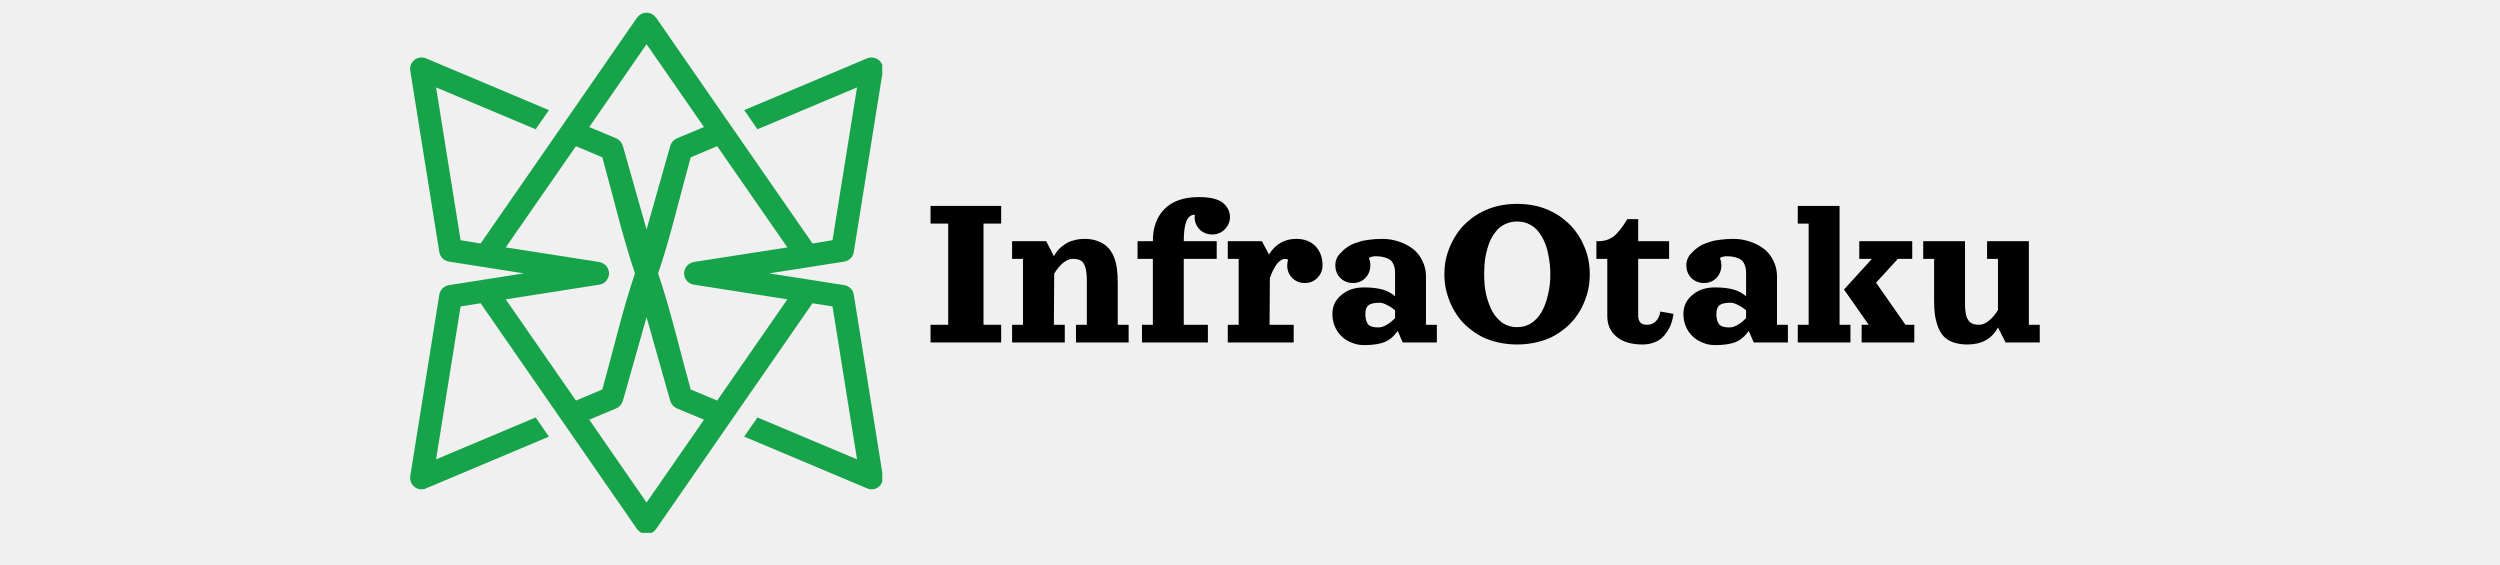
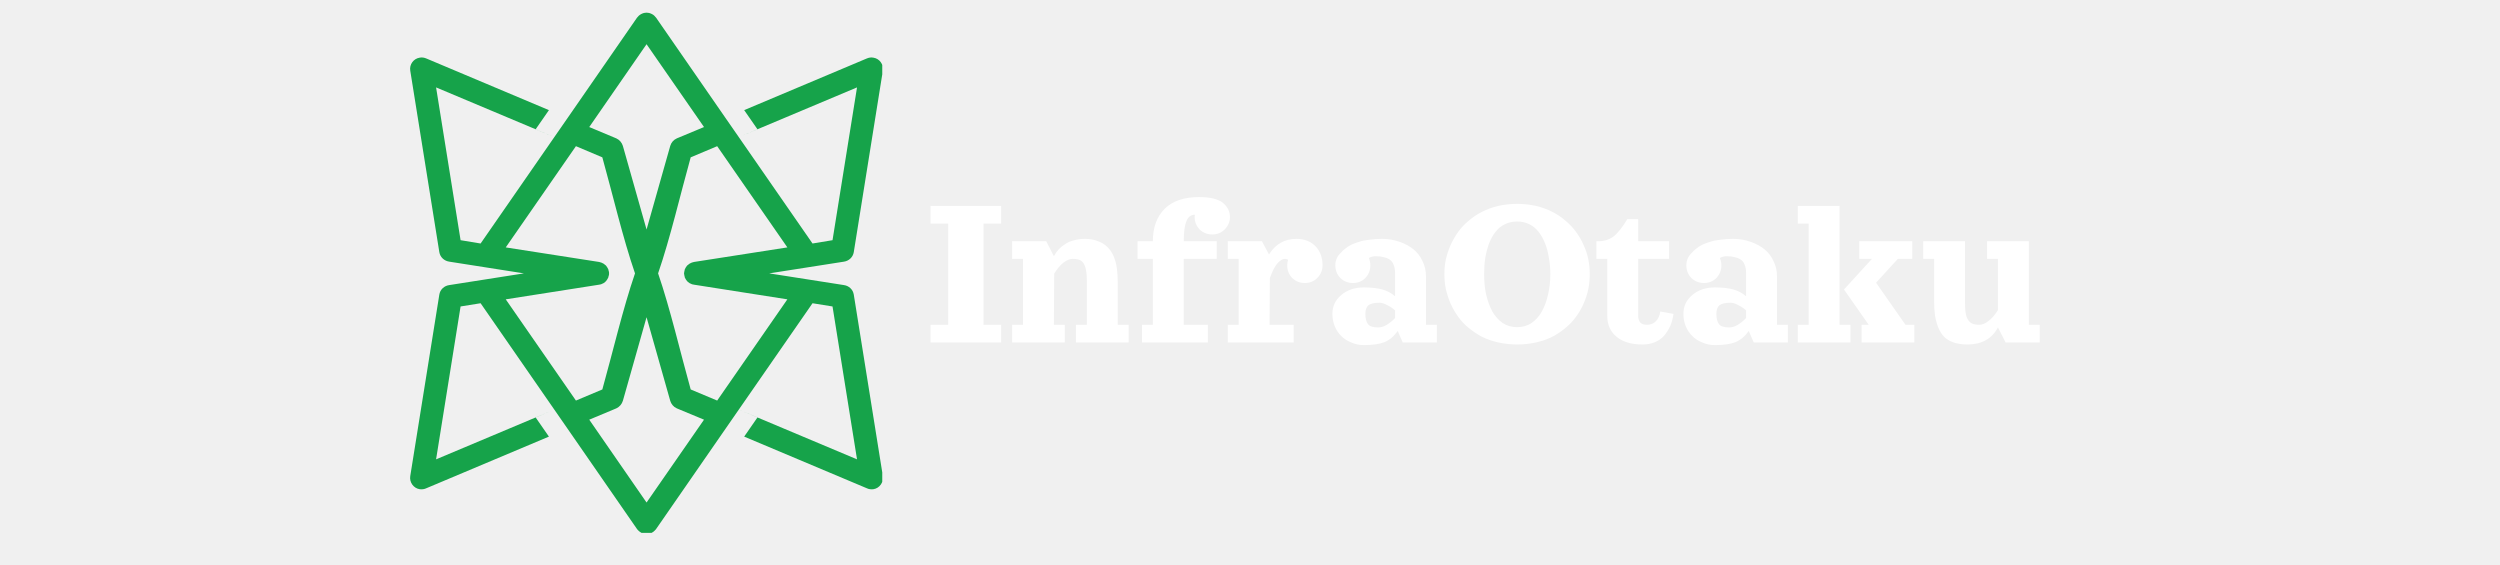
<svg xmlns="http://www.w3.org/2000/svg" width="177" zoomAndPan="magnify" viewBox="0 0 132.75 30" height="40" preserveAspectRatio="xMidYMid meet" version="1.0">
  <defs>
    <g />
-     <clipPath id="9767f28c33">
+     <clipPath id="5a6f67f01b">
      <path d="M 0.773 0.672 L 25.848 0.672 L 25.848 28.297 L 0.773 28.297 Z M 0.773 0.672 " clip-rule="nonzero" />
    </clipPath>
-     <clipPath id="b81b1c0ada">
+     <clipPath id="380389db09">
      <path d="M 27 8 L 88.09 8 L 88.09 21 L 27 21 Z M 27 8 " clip-rule="nonzero" />
    </clipPath>
-     <clipPath id="59d77c40a2">
+     <clipPath id="2e7fd2767f">
      <rect x="0" width="62" y="0" height="13" />
    </clipPath>
-     <clipPath id="7a87c771c8">
+     <clipPath id="3c150caf46">
      <rect x="0" width="89" y="0" height="29" />
    </clipPath>
  </defs>
  <g transform="matrix(1, 0, 0, 1, 21, 0.000000000000005718)">
-     <g clip-path="url(#7a87c771c8)">
-       <g clip-path="url(#9767f28c33)">
+     <g clip-path="url(#3c150caf46)">
+       <g clip-path="url(#5a6f67f01b)">
        <path fill="#16a34a" d="M 3.457 12.754 L 4.52 12.93 L 8.434 7.281 L 9.141 6.262 L 12.824 0.941 C 12.848 0.914 12.875 0.879 12.902 0.855 L 12.91 0.844 C 12.953 0.801 13.004 0.77 13.055 0.742 L 13.074 0.734 C 13.16 0.691 13.246 0.672 13.332 0.672 C 13.418 0.672 13.504 0.691 13.59 0.734 L 13.609 0.742 C 13.668 0.77 13.711 0.801 13.754 0.844 L 13.762 0.855 C 13.789 0.879 13.816 0.914 13.84 0.941 L 17.523 6.262 L 18.23 7.281 L 22.145 12.93 L 23.207 12.754 L 24.508 4.641 L 18.23 7.281 L 19.223 6.867 L 18.516 5.848 L 25.027 3.105 C 25.129 3.062 25.25 3.035 25.379 3.062 C 25.707 3.113 25.93 3.426 25.879 3.754 L 24.336 13.387 C 24.293 13.66 24.07 13.859 23.809 13.895 L 19.844 14.516 L 23.809 15.137 C 24.07 15.172 24.293 15.367 24.336 15.645 L 25.879 25.277 C 25.93 25.605 25.707 25.926 25.379 25.977 C 25.25 25.992 25.129 25.977 25.027 25.926 L 18.516 23.184 L 19.223 22.164 L 18.23 21.75 L 17.523 22.77 L 13.84 28.09 C 13.816 28.125 13.789 28.148 13.762 28.176 L 13.754 28.184 C 13.711 28.227 13.668 28.262 13.609 28.289 L 13.59 28.305 C 13.504 28.34 13.418 28.355 13.332 28.355 C 13.246 28.355 13.16 28.34 13.074 28.305 L 13.055 28.289 C 13.004 28.262 12.953 28.227 12.91 28.184 L 12.902 28.176 C 12.875 28.148 12.848 28.125 12.824 28.09 L 9.141 22.77 L 8.434 21.75 L 7.441 22.164 L 8.148 23.184 L 1.637 25.926 C 1.535 25.977 1.414 25.992 1.285 25.977 C 0.957 25.926 0.73 25.605 0.785 25.277 L 2.328 15.645 C 2.371 15.367 2.594 15.172 2.863 15.137 L 6.82 14.516 L 2.863 13.895 C 2.594 13.859 2.371 13.66 2.328 13.387 L 0.785 3.754 C 0.73 3.426 0.957 3.113 1.285 3.062 C 1.414 3.035 1.535 3.062 1.637 3.105 L 8.148 5.848 L 7.441 6.867 L 8.434 7.281 L 2.156 4.641 Z M 3.457 16.273 L 2.156 24.391 L 8.434 21.75 L 4.52 16.102 Z M 5.855 15.895 L 9.582 21.27 L 10.984 20.68 C 11.527 18.742 12.074 16.395 12.719 14.516 C 12.074 12.645 11.527 10.297 10.984 8.355 L 9.582 7.762 L 5.855 13.137 L 10.812 13.91 C 10.84 13.922 10.863 13.922 10.883 13.93 L 10.891 13.93 L 10.898 13.938 L 10.918 13.938 L 10.926 13.945 L 10.934 13.945 C 11.012 13.973 11.082 14.016 11.133 14.066 L 11.148 14.082 L 11.16 14.082 L 11.168 14.094 L 11.184 14.109 C 11.234 14.172 11.27 14.238 11.305 14.309 L 11.305 14.332 L 11.312 14.344 L 11.312 14.359 C 11.332 14.395 11.332 14.438 11.34 14.473 L 11.34 14.566 C 11.332 14.602 11.332 14.637 11.312 14.672 L 11.312 14.695 L 11.305 14.695 L 11.305 14.723 C 11.27 14.801 11.234 14.859 11.184 14.922 L 11.16 14.945 L 11.148 14.953 L 11.141 14.965 L 11.133 14.973 C 11.082 15.023 11.012 15.059 10.934 15.086 L 10.926 15.094 L 10.91 15.094 L 10.898 15.102 L 10.883 15.102 C 10.863 15.109 10.84 15.109 10.812 15.117 Z M 13.945 14.516 C 14.59 16.395 15.133 18.742 15.676 20.68 L 17.082 21.27 L 20.809 15.895 L 15.852 15.117 C 15.824 15.109 15.797 15.109 15.781 15.102 L 15.766 15.102 L 15.754 15.094 L 15.738 15.094 L 15.73 15.086 C 15.652 15.059 15.582 15.023 15.531 14.973 L 15.48 14.922 C 15.426 14.859 15.395 14.801 15.359 14.723 L 15.359 14.695 L 15.352 14.695 L 15.352 14.672 C 15.34 14.637 15.332 14.602 15.332 14.566 L 15.324 14.559 L 15.324 14.473 L 15.332 14.473 C 15.332 14.438 15.34 14.395 15.352 14.359 L 15.352 14.344 L 15.359 14.332 L 15.359 14.309 C 15.395 14.238 15.426 14.172 15.48 14.109 L 15.496 14.094 L 15.504 14.082 L 15.512 14.082 L 15.523 14.074 L 15.531 14.066 C 15.582 14.016 15.652 13.973 15.73 13.945 L 15.738 13.945 L 15.746 13.938 L 15.766 13.938 L 15.773 13.93 L 15.781 13.93 C 15.797 13.922 15.824 13.922 15.852 13.91 L 20.809 13.137 L 17.082 7.762 L 15.676 8.355 C 15.133 10.297 14.59 12.645 13.945 14.516 Z M 22.145 16.102 L 18.23 21.75 L 24.508 24.391 L 23.207 16.273 Z M 10.289 22.285 L 13.332 26.684 L 16.383 22.285 L 14.938 21.684 C 14.762 21.605 14.641 21.457 14.59 21.285 L 13.332 16.844 L 12.074 21.285 C 12.02 21.457 11.898 21.605 11.727 21.684 Z M 13.332 2.348 L 10.289 6.746 L 11.727 7.348 C 11.898 7.426 12.02 7.574 12.074 7.746 L 13.332 12.188 L 14.59 7.746 C 14.641 7.574 14.762 7.426 14.938 7.348 L 16.383 6.746 Z M 13.332 2.348 " fill-opacity="1" fill-rule="nonzero" />
      </g>
-       <g clip-path="url(#b81b1c0ada)">
+       <g clip-path="url(#380389db09)">
        <g transform="matrix(1, 0, 0, 1, 27, 8)">
-           <g clip-path="url(#59d77c40a2)">
-             <g fill="#000000" fill-opacity="1">
+           <g clip-path="url(#2e7fd2767f)">
+             <g fill="#ffffff" fill-opacity="1">
              <g transform="translate(1.067909, 10.18383)">
                <g>
                  <path d="M 0.344 -7.25 L 4.094 -7.25 L 4.094 -6.312 L 3.156 -6.312 L 3.156 -0.938 L 4.094 -0.938 L 4.094 0 L 0.344 0 L 0.344 -0.938 L 1.281 -0.938 L 1.281 -6.312 L 0.344 -6.312 Z M 0.344 -7.25 " />
                </g>
              </g>
            </g>
-             <g fill="#000000" fill-opacity="1">
+             <g fill="#ffffff" fill-opacity="1">
              <g transform="translate(5.508594, 10.18383)">
                <g>
                  <path d="M 4.094 -5.5 C 4.363 -5.5 4.598 -5.457 4.797 -5.375 C 5.004 -5.301 5.172 -5.195 5.297 -5.062 C 5.43 -4.938 5.539 -4.773 5.625 -4.578 C 5.707 -4.379 5.766 -4.164 5.797 -3.938 C 5.828 -3.707 5.844 -3.445 5.844 -3.156 L 5.844 -0.938 L 6.422 -0.938 L 6.422 0 L 3.625 0 L 3.625 -0.938 L 4.203 -0.938 L 4.203 -3.266 C 4.203 -3.578 4.176 -3.816 4.125 -3.984 C 4.07 -4.16 3.992 -4.281 3.891 -4.344 C 3.785 -4.406 3.641 -4.438 3.453 -4.438 C 3.297 -4.438 3.129 -4.367 2.953 -4.234 C 2.785 -4.098 2.625 -3.906 2.469 -3.656 L 2.453 -0.938 L 3.031 -0.938 L 3.031 0 L 0.234 0 L 0.234 -0.938 L 0.812 -0.938 L 0.812 -4.438 L 0.234 -4.438 L 0.234 -5.375 L 2.047 -5.375 L 2.453 -4.578 C 2.523 -4.711 2.609 -4.832 2.703 -4.938 C 2.797 -5.039 2.91 -5.133 3.047 -5.219 C 3.18 -5.312 3.336 -5.379 3.516 -5.422 C 3.691 -5.473 3.883 -5.5 4.094 -5.5 Z M 4.094 -5.5 " />
                </g>
              </g>
            </g>
-             <g fill="#000000" fill-opacity="1">
+             <g fill="#ffffff" fill-opacity="1">
              <g transform="translate(12.16962, 10.18383)">
                <g>
                  <path d="M 0.234 -4.438 L 0.234 -5.375 L 1.047 -5.375 C 1.047 -6.102 1.254 -6.676 1.672 -7.094 C 2.086 -7.508 2.695 -7.719 3.5 -7.719 C 3.801 -7.719 4.055 -7.691 4.266 -7.641 C 4.473 -7.586 4.629 -7.52 4.734 -7.438 C 4.848 -7.352 4.941 -7.25 5.016 -7.125 C 5.098 -6.988 5.141 -6.832 5.141 -6.656 C 5.141 -6.406 5.047 -6.188 4.859 -6 C 4.68 -5.82 4.461 -5.734 4.203 -5.734 C 3.941 -5.734 3.719 -5.82 3.531 -6 C 3.352 -6.188 3.266 -6.406 3.266 -6.656 C 3.266 -6.695 3.27 -6.738 3.281 -6.781 C 3.281 -6.781 3.273 -6.781 3.266 -6.781 C 3.066 -6.781 2.922 -6.664 2.828 -6.438 C 2.734 -6.207 2.688 -5.852 2.688 -5.375 L 4.438 -5.375 L 4.438 -4.438 L 2.688 -4.438 L 2.688 -0.938 L 3.969 -0.938 L 3.969 0 L 0.469 0 L 0.469 -0.938 L 1.047 -0.938 L 1.047 -4.438 Z M 0.234 -4.438 " />
                </g>
              </g>
            </g>
-             <g fill="#000000" fill-opacity="1">
+             <g fill="#ffffff" fill-opacity="1">
              <g transform="translate(16.96089, 10.18383)">
                <g>
                  <path d="M 0.234 -5.375 L 2.047 -5.375 L 2.422 -4.672 C 2.766 -5.223 3.25 -5.5 3.875 -5.5 C 4.301 -5.5 4.641 -5.367 4.891 -5.109 C 5.141 -4.848 5.266 -4.508 5.266 -4.094 C 5.266 -3.832 5.172 -3.609 4.984 -3.422 C 4.805 -3.242 4.586 -3.156 4.328 -3.156 C 4.066 -3.156 3.844 -3.242 3.656 -3.422 C 3.477 -3.609 3.391 -3.832 3.391 -4.094 C 3.391 -4.195 3.406 -4.297 3.438 -4.391 C 3.383 -4.422 3.328 -4.438 3.266 -4.438 C 3.141 -4.438 3.004 -4.352 2.859 -4.188 C 2.723 -4.02 2.594 -3.766 2.469 -3.422 L 2.453 -0.938 L 3.734 -0.938 L 3.734 0 L 0.234 0 L 0.234 -0.938 L 0.812 -0.938 L 0.812 -4.438 L 0.234 -4.438 Z M 0.234 -5.375 " />
                </g>
              </g>
            </g>
-             <g fill="#000000" fill-opacity="1">
+             <g fill="#ffffff" fill-opacity="1">
              <g transform="translate(22.45331, 10.18383)">
                <g>
                  <path d="M 5.266 -3.516 L 5.266 -0.938 L 5.844 -0.938 L 5.844 0 L 4.031 0 L 3.766 -0.609 C 3.566 -0.328 3.332 -0.129 3.062 -0.016 C 2.801 0.086 2.438 0.141 1.969 0.141 C 1.727 0.141 1.504 0.094 1.297 0 C 1.086 -0.082 0.91 -0.195 0.766 -0.344 C 0.617 -0.488 0.504 -0.66 0.422 -0.859 C 0.336 -1.066 0.297 -1.285 0.297 -1.516 C 0.297 -1.922 0.453 -2.254 0.766 -2.516 C 1.078 -2.785 1.477 -2.922 1.969 -2.922 C 2.363 -2.922 2.691 -2.883 2.953 -2.812 C 3.211 -2.738 3.438 -2.617 3.625 -2.453 L 3.625 -3.688 C 3.625 -3.863 3.598 -4.008 3.547 -4.125 C 3.504 -4.25 3.43 -4.344 3.328 -4.406 C 3.234 -4.469 3.129 -4.508 3.016 -4.531 C 2.898 -4.562 2.758 -4.578 2.594 -4.578 C 2.457 -4.578 2.336 -4.547 2.234 -4.484 C 2.285 -4.359 2.312 -4.227 2.312 -4.094 C 2.312 -3.832 2.223 -3.609 2.047 -3.422 C 1.867 -3.242 1.648 -3.156 1.391 -3.156 C 1.129 -3.156 0.906 -3.242 0.719 -3.422 C 0.539 -3.609 0.453 -3.832 0.453 -4.094 C 0.453 -4.227 0.477 -4.352 0.531 -4.469 C 0.582 -4.582 0.656 -4.68 0.75 -4.766 C 0.82 -4.848 0.898 -4.922 0.984 -4.984 C 1.066 -5.055 1.172 -5.125 1.297 -5.188 C 1.43 -5.25 1.57 -5.301 1.719 -5.344 C 1.863 -5.395 2.039 -5.43 2.25 -5.453 C 2.469 -5.484 2.703 -5.5 2.953 -5.5 C 3.273 -5.5 3.578 -5.445 3.859 -5.344 C 4.141 -5.25 4.383 -5.117 4.594 -4.953 C 4.801 -4.785 4.961 -4.578 5.078 -4.328 C 5.203 -4.078 5.266 -3.805 5.266 -3.516 Z M 3.625 -1.297 L 3.625 -1.703 C 3.5 -1.816 3.359 -1.91 3.203 -1.984 C 3.055 -2.066 2.922 -2.109 2.797 -2.109 C 2.516 -2.109 2.316 -2.062 2.203 -1.969 C 2.098 -1.875 2.047 -1.723 2.047 -1.516 C 2.047 -1.273 2.094 -1.094 2.188 -0.969 C 2.281 -0.852 2.461 -0.797 2.734 -0.797 C 2.879 -0.797 3.031 -0.844 3.188 -0.938 C 3.352 -1.039 3.5 -1.16 3.625 -1.297 Z M 3.625 -1.297 " />
                </g>
              </g>
            </g>
-             <g fill="#000000" fill-opacity="1">
+             <g fill="#ffffff" fill-opacity="1">
              <g transform="translate(28.58847, 10.18383)">
                <g>
                  <path d="M 2.969 -7.25 C 3.289 -7.32 3.625 -7.359 3.969 -7.359 C 4.32 -7.359 4.656 -7.32 4.969 -7.25 C 5.289 -7.176 5.578 -7.07 5.828 -6.938 C 6.086 -6.812 6.32 -6.656 6.531 -6.469 C 6.75 -6.289 6.938 -6.094 7.094 -5.875 C 7.258 -5.656 7.395 -5.422 7.5 -5.172 C 7.613 -4.93 7.695 -4.68 7.75 -4.422 C 7.801 -4.16 7.828 -3.895 7.828 -3.625 C 7.828 -3.352 7.801 -3.086 7.75 -2.828 C 7.695 -2.566 7.613 -2.312 7.5 -2.062 C 7.395 -1.812 7.258 -1.578 7.094 -1.359 C 6.938 -1.141 6.75 -0.941 6.531 -0.766 C 6.32 -0.586 6.086 -0.43 5.828 -0.297 C 5.578 -0.172 5.289 -0.07 4.969 0 C 4.656 0.07 4.32 0.109 3.969 0.109 C 3.625 0.109 3.289 0.07 2.969 0 C 2.656 -0.07 2.367 -0.172 2.109 -0.297 C 1.859 -0.43 1.625 -0.586 1.406 -0.766 C 1.188 -0.941 1 -1.141 0.844 -1.359 C 0.688 -1.578 0.551 -1.812 0.438 -2.062 C 0.332 -2.312 0.25 -2.566 0.188 -2.828 C 0.133 -3.086 0.109 -3.352 0.109 -3.625 C 0.109 -3.895 0.133 -4.16 0.188 -4.422 C 0.25 -4.68 0.332 -4.93 0.438 -5.172 C 0.551 -5.422 0.688 -5.656 0.844 -5.875 C 1 -6.094 1.188 -6.289 1.406 -6.469 C 1.625 -6.656 1.859 -6.812 2.109 -6.938 C 2.367 -7.07 2.656 -7.176 2.969 -7.25 Z M 4.609 -6.281 C 4.422 -6.375 4.207 -6.422 3.969 -6.422 C 3.738 -6.422 3.523 -6.375 3.328 -6.281 C 3.129 -6.188 2.961 -6.051 2.828 -5.875 C 2.691 -5.707 2.578 -5.504 2.484 -5.266 C 2.398 -5.035 2.332 -4.781 2.281 -4.5 C 2.238 -4.227 2.219 -3.938 2.219 -3.625 C 2.219 -3.227 2.254 -2.863 2.328 -2.531 C 2.41 -2.195 2.52 -1.898 2.656 -1.641 C 2.801 -1.391 2.984 -1.188 3.203 -1.031 C 3.43 -0.883 3.688 -0.812 3.969 -0.812 C 4.258 -0.812 4.516 -0.883 4.734 -1.031 C 4.961 -1.188 5.145 -1.391 5.281 -1.641 C 5.426 -1.898 5.535 -2.195 5.609 -2.531 C 5.691 -2.863 5.734 -3.227 5.734 -3.625 C 5.734 -3.938 5.707 -4.227 5.656 -4.5 C 5.613 -4.781 5.547 -5.035 5.453 -5.266 C 5.359 -5.504 5.242 -5.707 5.109 -5.875 C 4.973 -6.051 4.805 -6.188 4.609 -6.281 Z M 4.609 -6.281 " />
                </g>
              </g>
            </g>
-             <g fill="#000000" fill-opacity="1">
+             <g fill="#ffffff" fill-opacity="1">
              <g transform="translate(36.53496, 10.18383)">
                <g>
                  <path d="M 1.875 -6.547 L 2.453 -6.547 L 2.453 -5.375 L 4.094 -5.375 L 4.094 -4.438 L 2.453 -4.438 L 2.453 -1.406 C 2.453 -1.27 2.488 -1.156 2.562 -1.062 C 2.633 -0.977 2.754 -0.938 2.922 -0.938 C 3.098 -0.938 3.25 -0.992 3.375 -1.109 C 3.508 -1.234 3.594 -1.41 3.625 -1.641 L 4.328 -1.516 C 4.297 -1.285 4.238 -1.07 4.156 -0.875 C 4.07 -0.688 3.961 -0.516 3.828 -0.359 C 3.703 -0.211 3.539 -0.098 3.344 -0.016 C 3.145 0.066 2.926 0.109 2.688 0.109 C 2.102 0.109 1.645 -0.023 1.312 -0.297 C 0.977 -0.566 0.812 -0.938 0.812 -1.406 L 0.812 -4.438 L 0.234 -4.438 L 0.234 -5.375 L 0.344 -5.375 C 0.645 -5.375 0.91 -5.457 1.141 -5.625 C 1.367 -5.801 1.613 -6.109 1.875 -6.547 Z M 1.875 -6.547 " />
                </g>
              </g>
            </g>
-             <g fill="#000000" fill-opacity="1">
+             <g fill="#ffffff" fill-opacity="1">
              <g transform="translate(41.0925, 10.18383)">
                <g>
                  <path d="M 5.266 -3.516 L 5.266 -0.938 L 5.844 -0.938 L 5.844 0 L 4.031 0 L 3.766 -0.609 C 3.566 -0.328 3.332 -0.129 3.062 -0.016 C 2.801 0.086 2.438 0.141 1.969 0.141 C 1.727 0.141 1.504 0.094 1.297 0 C 1.086 -0.082 0.91 -0.195 0.766 -0.344 C 0.617 -0.488 0.504 -0.66 0.422 -0.859 C 0.336 -1.066 0.297 -1.285 0.297 -1.516 C 0.297 -1.922 0.453 -2.254 0.766 -2.516 C 1.078 -2.785 1.477 -2.922 1.969 -2.922 C 2.363 -2.922 2.691 -2.883 2.953 -2.812 C 3.211 -2.738 3.438 -2.617 3.625 -2.453 L 3.625 -3.688 C 3.625 -3.863 3.598 -4.008 3.547 -4.125 C 3.504 -4.25 3.43 -4.344 3.328 -4.406 C 3.234 -4.469 3.129 -4.508 3.016 -4.531 C 2.898 -4.562 2.758 -4.578 2.594 -4.578 C 2.457 -4.578 2.336 -4.547 2.234 -4.484 C 2.285 -4.359 2.312 -4.227 2.312 -4.094 C 2.312 -3.832 2.223 -3.609 2.047 -3.422 C 1.867 -3.242 1.648 -3.156 1.391 -3.156 C 1.129 -3.156 0.906 -3.242 0.719 -3.422 C 0.539 -3.609 0.453 -3.832 0.453 -4.094 C 0.453 -4.227 0.477 -4.352 0.531 -4.469 C 0.582 -4.582 0.656 -4.68 0.75 -4.766 C 0.82 -4.848 0.898 -4.922 0.984 -4.984 C 1.066 -5.055 1.172 -5.125 1.297 -5.188 C 1.43 -5.25 1.57 -5.301 1.719 -5.344 C 1.863 -5.395 2.039 -5.43 2.25 -5.453 C 2.469 -5.484 2.703 -5.5 2.953 -5.5 C 3.273 -5.5 3.578 -5.445 3.859 -5.344 C 4.141 -5.25 4.383 -5.117 4.594 -4.953 C 4.801 -4.785 4.961 -4.578 5.078 -4.328 C 5.203 -4.078 5.266 -3.805 5.266 -3.516 Z M 3.625 -1.297 L 3.625 -1.703 C 3.5 -1.816 3.359 -1.91 3.203 -1.984 C 3.055 -2.066 2.922 -2.109 2.797 -2.109 C 2.516 -2.109 2.316 -2.062 2.203 -1.969 C 2.098 -1.875 2.047 -1.723 2.047 -1.516 C 2.047 -1.273 2.094 -1.094 2.188 -0.969 C 2.281 -0.852 2.461 -0.797 2.734 -0.797 C 2.879 -0.797 3.031 -0.844 3.188 -0.938 C 3.352 -1.039 3.5 -1.16 3.625 -1.297 Z M 3.625 -1.297 " />
                </g>
              </g>
            </g>
-             <g fill="#000000" fill-opacity="1">
+             <g fill="#ffffff" fill-opacity="1">
              <g transform="translate(47.22766, 10.18383)">
                <g>
                  <path d="M 3.5 -4.438 L 3.5 -5.375 L 6.312 -5.375 L 6.312 -4.438 L 5.547 -4.438 L 4.391 -3.172 L 5.953 -0.938 L 6.422 -0.938 L 6.422 0 L 3.625 0 L 3.625 -0.938 L 4 -0.938 L 2.688 -2.812 L 4.172 -4.438 Z M 0.234 -7.25 L 2.453 -7.25 L 2.453 -0.938 L 3.031 -0.938 L 3.031 0 L 0.234 0 L 0.234 -0.938 L 0.812 -0.938 L 0.812 -6.312 L 0.234 -6.312 Z M 0.234 -7.25 " />
                </g>
              </g>
            </g>
-             <g fill="#000000" fill-opacity="1">
+             <g fill="#ffffff" fill-opacity="1">
              <g transform="translate(53.88869, 10.18383)">
                <g>
                  <path d="M 0.234 -5.375 L 2.453 -5.375 L 2.453 -2.109 C 2.453 -1.797 2.477 -1.551 2.531 -1.375 C 2.594 -1.207 2.676 -1.094 2.781 -1.031 C 2.883 -0.969 3.023 -0.938 3.203 -0.938 C 3.367 -0.938 3.535 -1.004 3.703 -1.141 C 3.879 -1.273 4.047 -1.469 4.203 -1.719 L 4.203 -4.438 L 3.625 -4.438 L 3.625 -5.375 L 5.844 -5.375 L 5.844 -0.938 L 6.422 -0.938 L 6.422 0 L 4.609 0 L 4.203 -0.797 C 3.879 -0.191 3.336 0.109 2.578 0.109 C 2.297 0.109 2.051 0.07 1.844 0 C 1.645 -0.07 1.477 -0.172 1.344 -0.297 C 1.219 -0.43 1.113 -0.598 1.031 -0.797 C 0.957 -0.992 0.898 -1.207 0.859 -1.438 C 0.828 -1.664 0.812 -1.926 0.812 -2.219 L 0.812 -4.438 L 0.234 -4.438 Z M 0.234 -5.375 " />
                </g>
              </g>
            </g>
          </g>
        </g>
      </g>
    </g>
  </g>
</svg>
